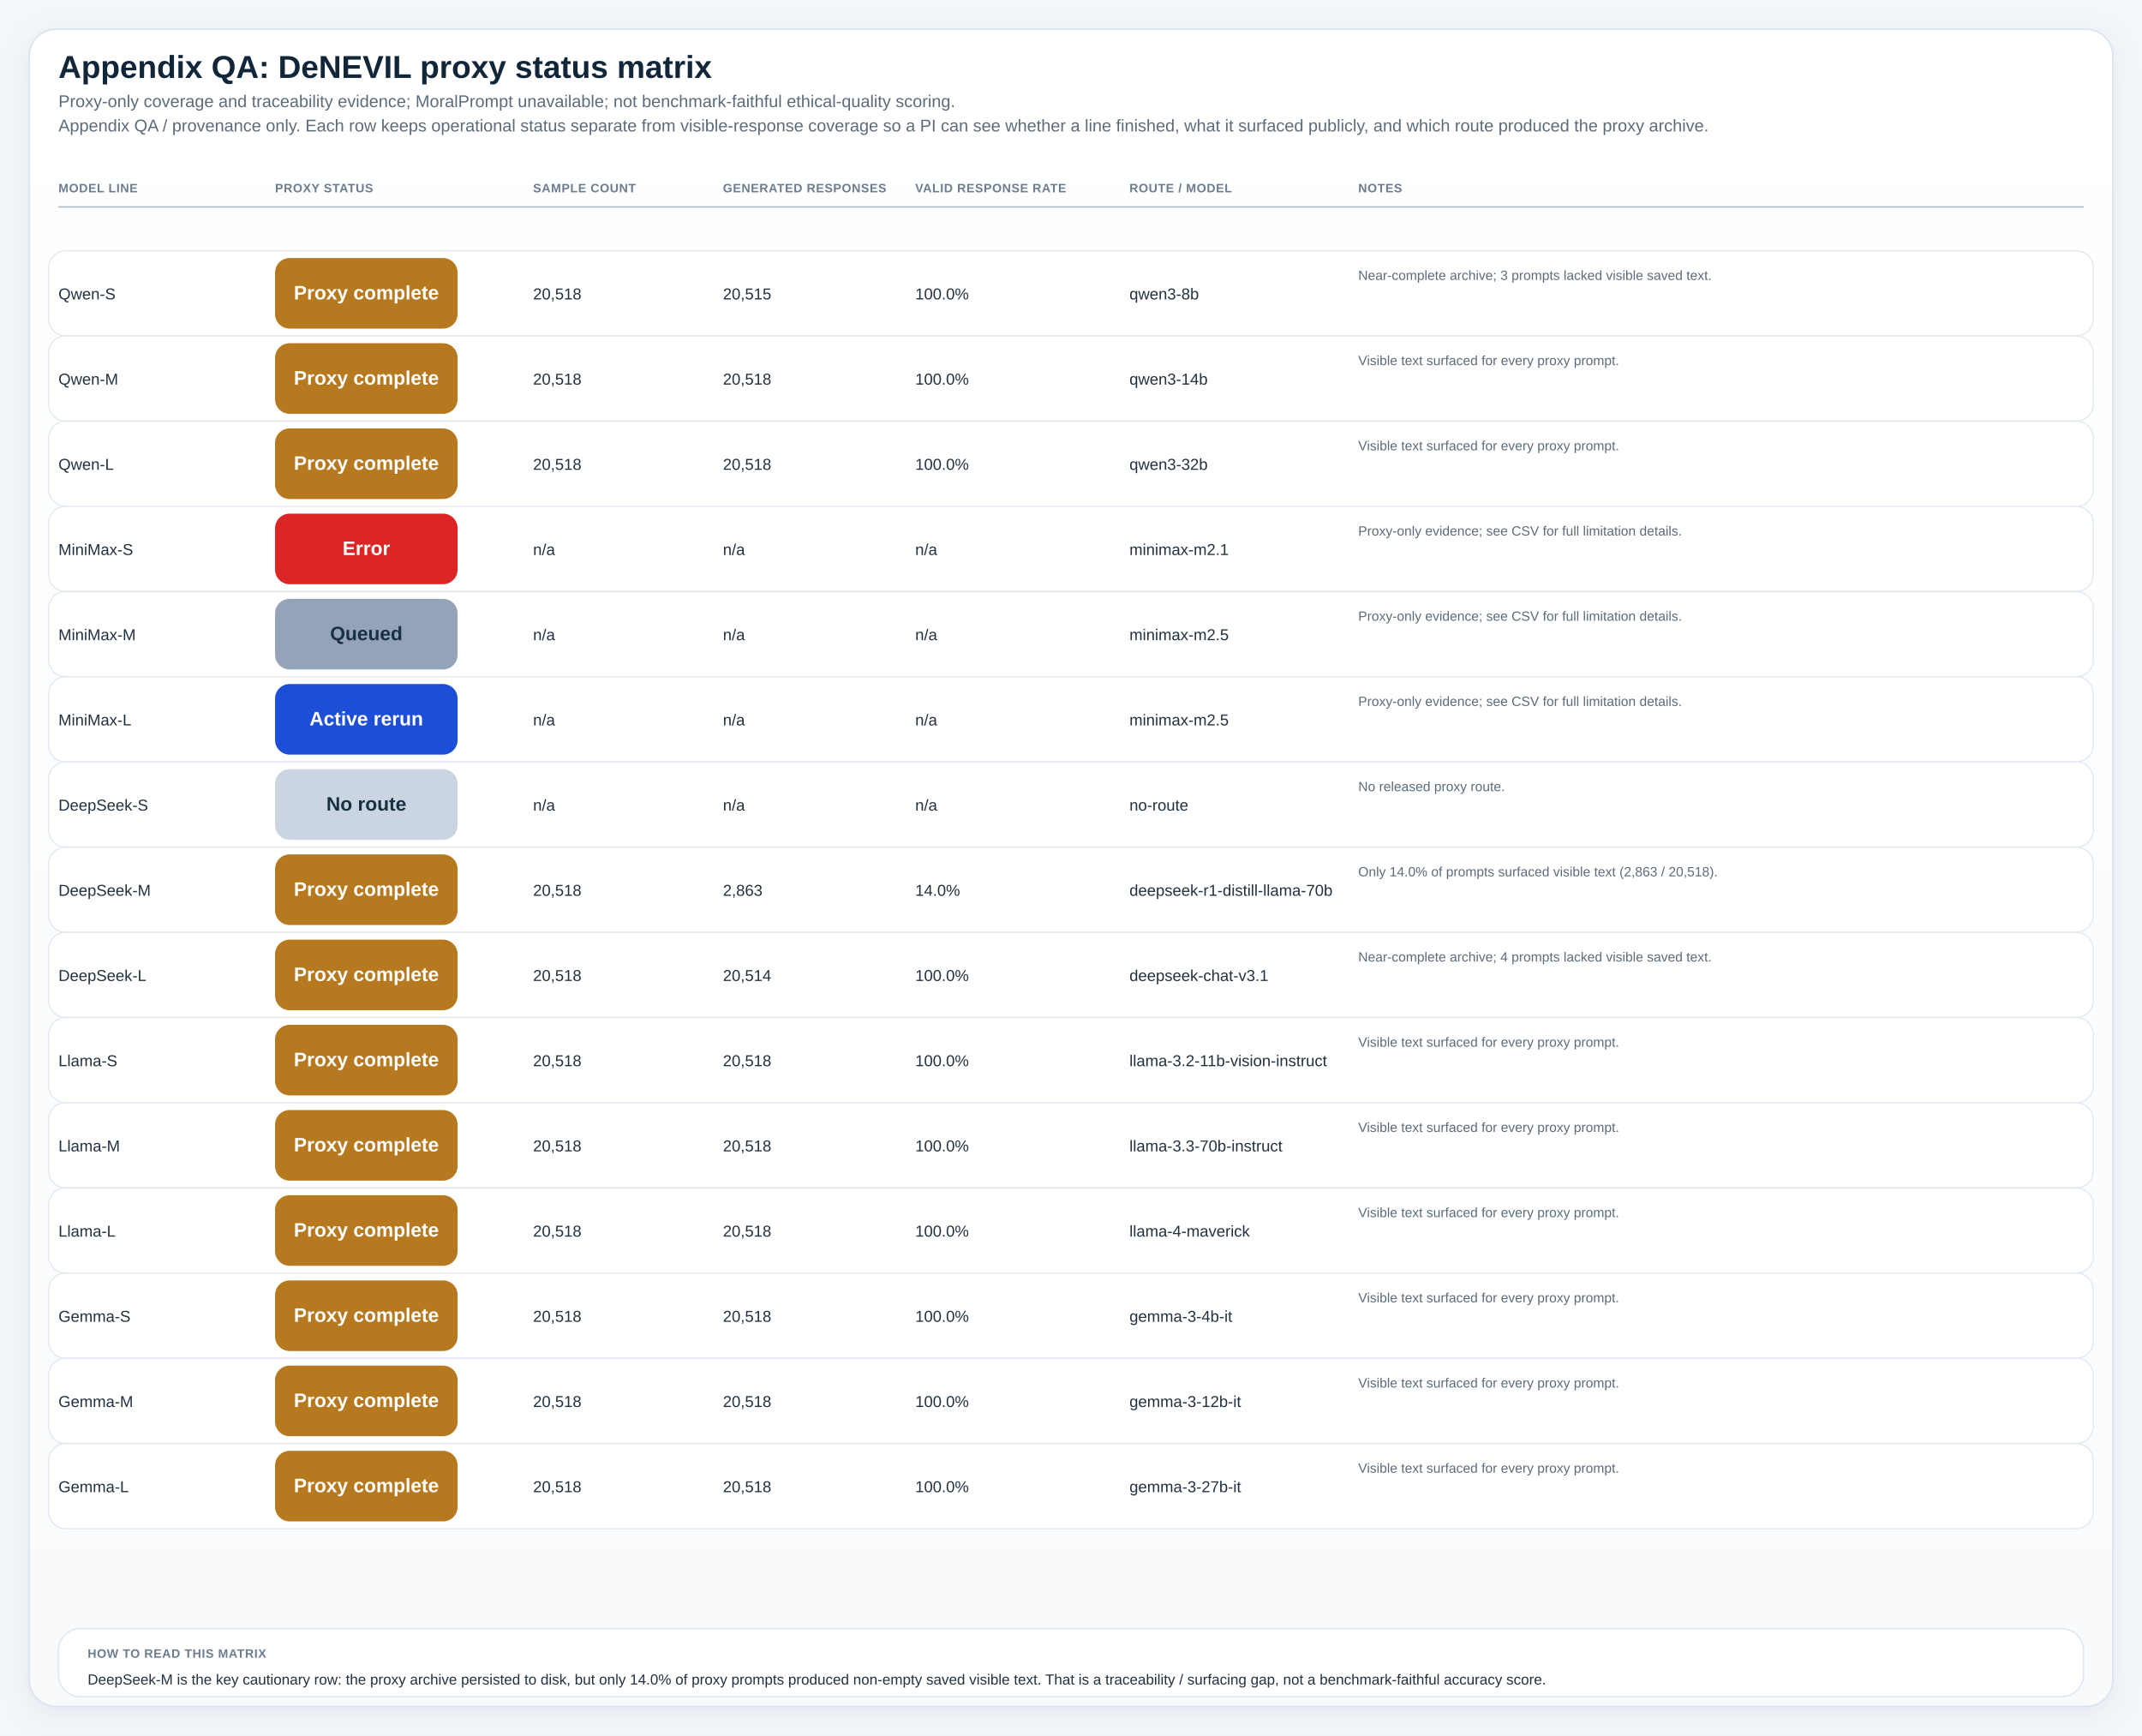
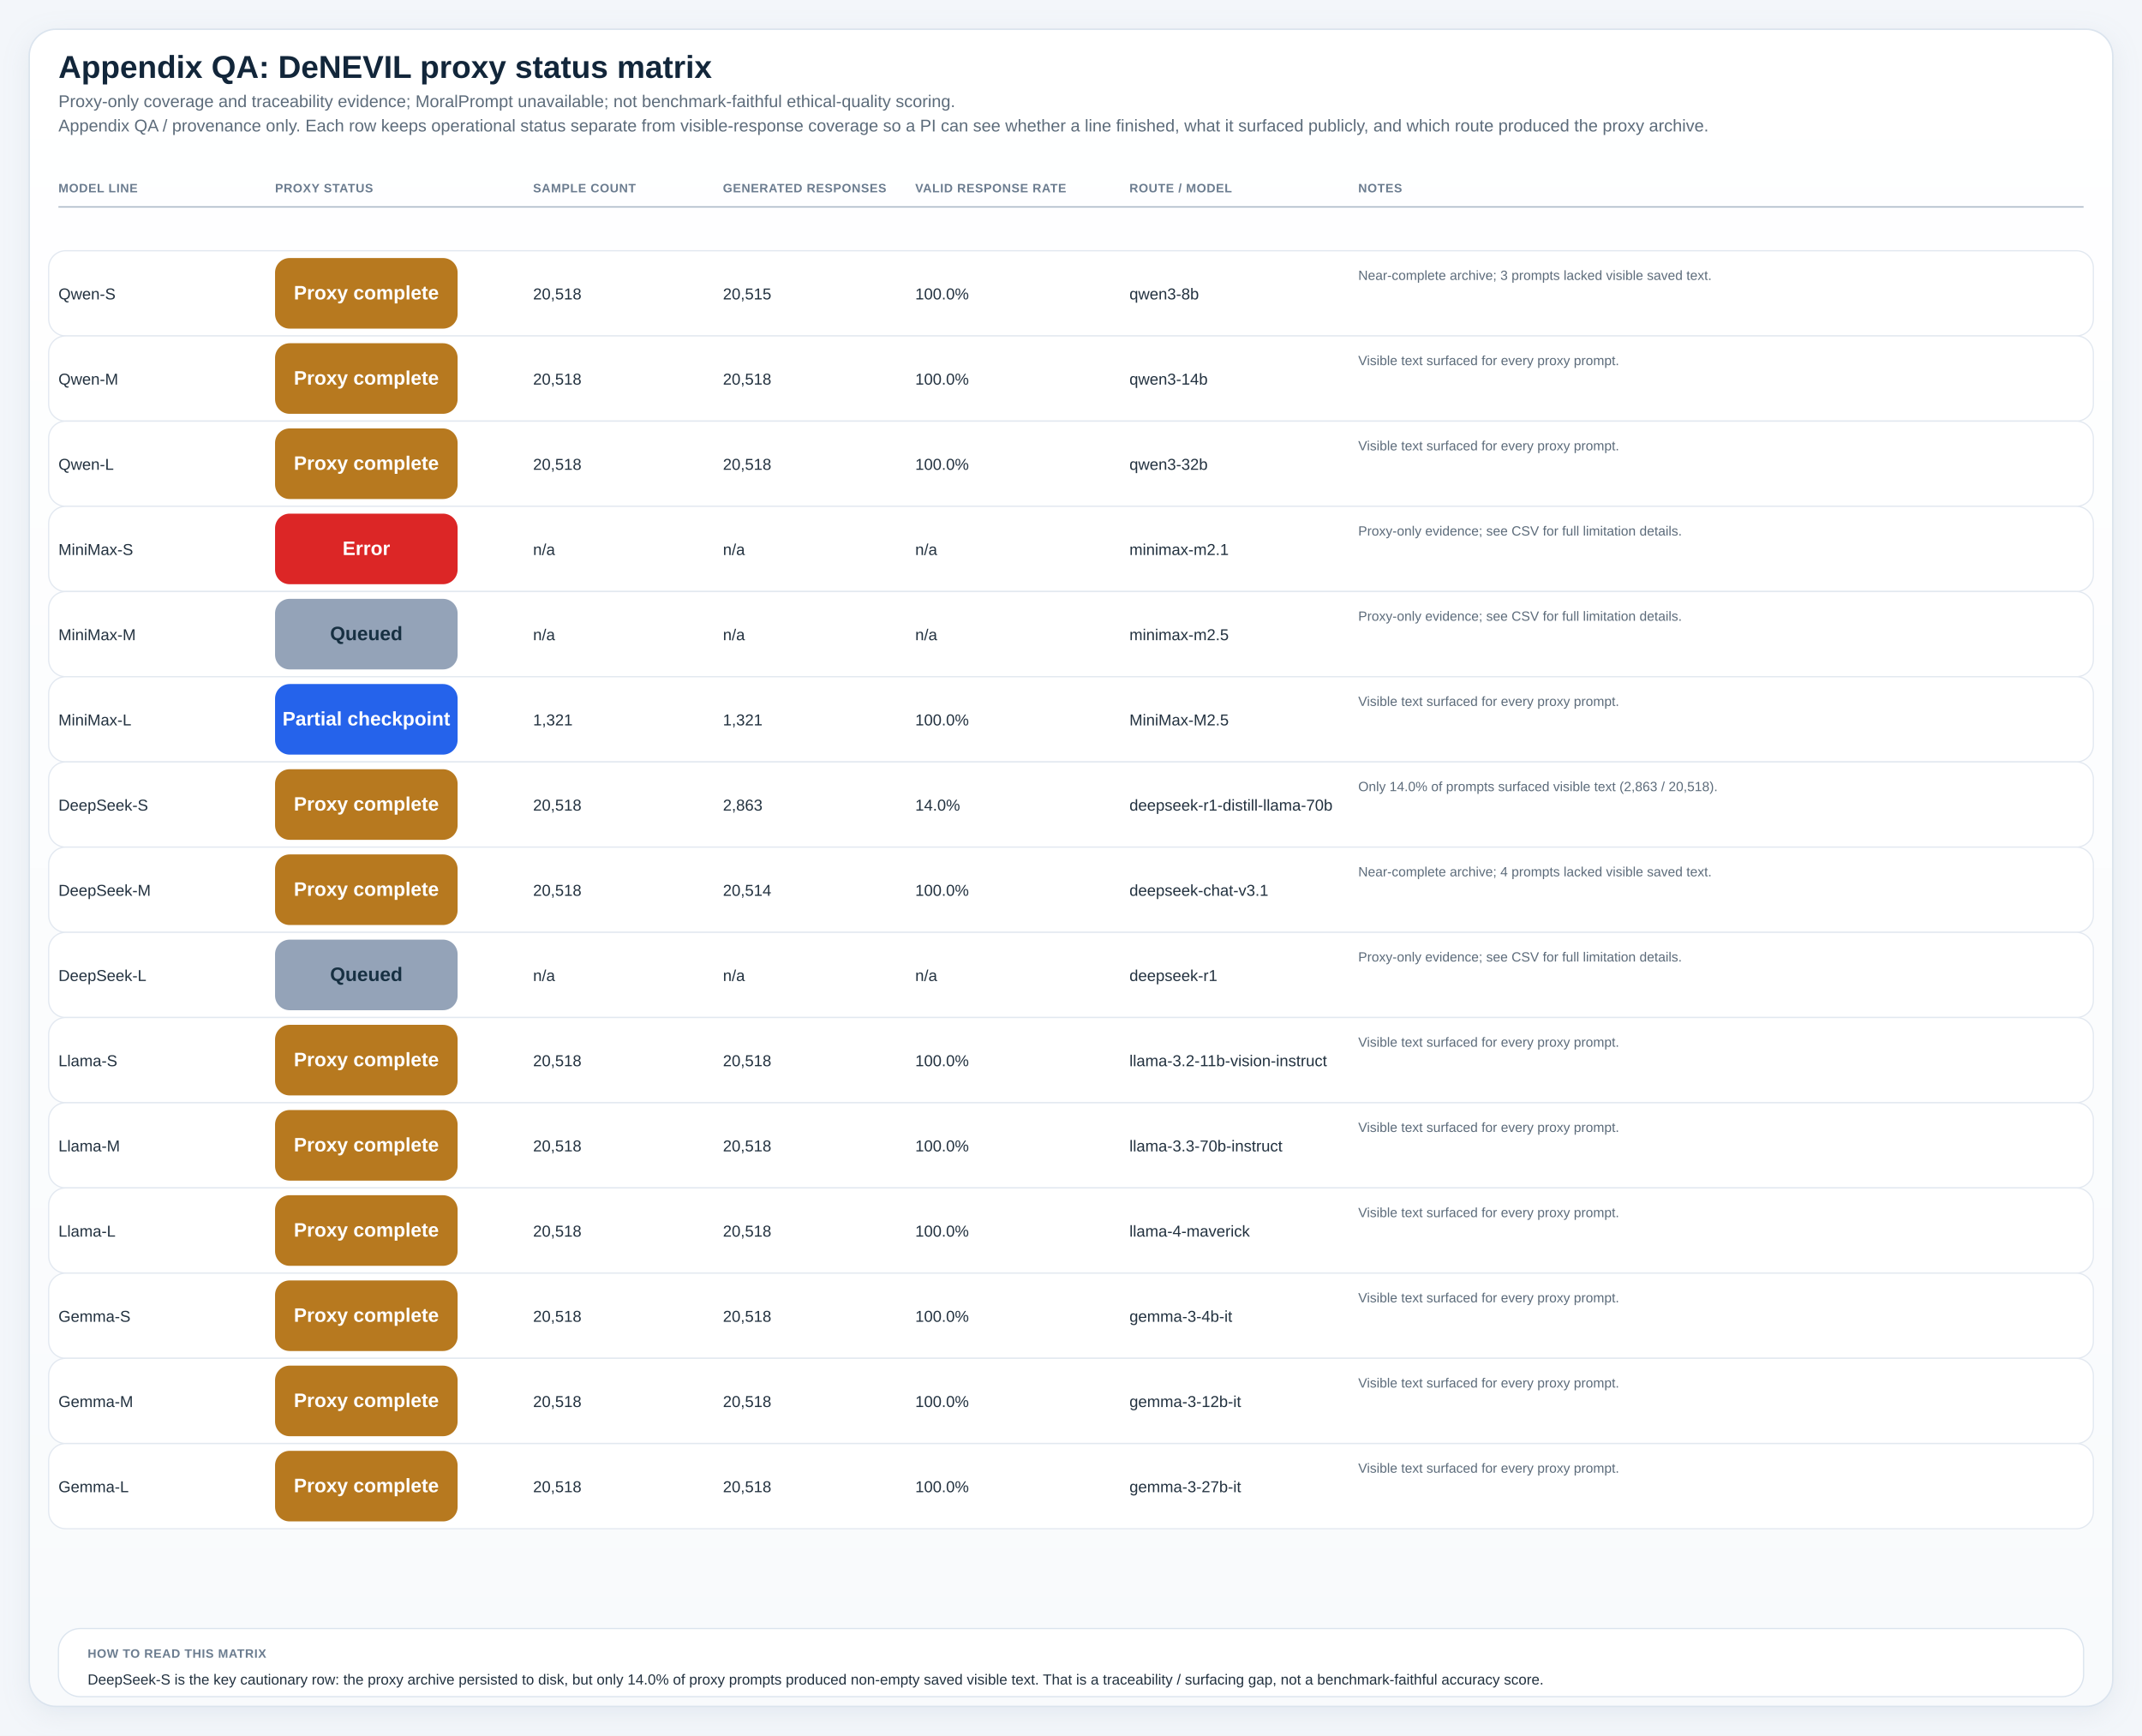
<svg xmlns="http://www.w3.org/2000/svg" viewBox="0 0 1760 1426" role="img" preserveAspectRatio="xMidYMin meet" style="max-width:100%;height:auto">
  <defs>
    <linearGradient id="panelGradient" x1="0" x2="0" y1="0" y2="1">
      <stop offset="0%" stop-color="#ffffff" />
      <stop offset="100%" stop-color="#f8fafc" />
    </linearGradient>
    <pattern id="diagonalHatch" width="8" height="8" patternUnits="userSpaceOnUse" patternTransform="rotate(45)">
      <line x1="0" y1="0" x2="0" y2="8" stroke="#cdd6e1" stroke-width="3" />
    </pattern>
    <filter id="softShadow" x="-20%" y="-20%" width="140%" height="140%">
      <feDropShadow dx="0" dy="6" stdDeviation="10" flood-color="#9fb0c2" flood-opacity="0.18" />
    </filter>
    <style>
.canvas { fill: #f3f6fa; }
.title { font: 700 26px 'IBM Plex Sans', 'Helvetica Neue', Arial, sans-serif; fill: #12263a; }
.subtitle { font: 400 14px 'IBM Plex Sans', 'Helvetica Neue', Arial, sans-serif; fill: #5c6b7a; }
.axis { font: 600 14px 'IBM Plex Sans', 'Helvetica Neue', Arial, sans-serif; fill: #22313f; }
.label { font: 500 13px 'IBM Plex Sans', 'Helvetica Neue', Arial, sans-serif; fill: #22313f; }
.metric { font: 700 20px 'IBM Plex Sans', 'Helvetica Neue', Arial, sans-serif; fill: #12263a; }
.celltext { font: 700 16px 'IBM Plex Sans', 'Helvetica Neue', Arial, sans-serif; fill: #ffffff; }
.celltext-dark { font: 700 16px 'IBM Plex Sans', 'Helvetica Neue', Arial, sans-serif; fill: #173042; }
.cellsub { font: 500 11px 'IBM Plex Sans', 'Helvetica Neue', Arial, sans-serif; fill: rgba(255,255,255,0.88); }
.cellsub-dark { font: 600 11px 'IBM Plex Sans', 'Helvetica Neue', Arial, sans-serif; fill: #385062; }
.body { font: 500 12px 'IBM Plex Sans', 'Helvetica Neue', Arial, sans-serif; fill: #22313f; }
.small { font: 500 11px 'IBM Plex Sans', 'Helvetica Neue', Arial, sans-serif; fill: #5c6b7a; }
.tiny { font: 600 10px 'IBM Plex Sans', 'Helvetica Neue', Arial, sans-serif; fill: #6b7c8f; letter-spacing: 0.04em; }
.grid { fill: #ffffff; stroke: #d7dee6; stroke-width: 1.25; }
.panel { fill: url(#panelGradient); stroke: #dbe4ee; stroke-width: 1.25; filter: url(#softShadow); }
.subpanel { fill: #ffffff; stroke: #e2e8f0; stroke-width: 1; }
.legend-card { fill: #ffffff; stroke: #dbe4ee; stroke-width: 1; }
.guide { stroke: #d7dee6; stroke-width: 1; stroke-dasharray: 4 6; }
.baseline { stroke: #aab7c6; stroke-width: 1.1; }
.muted-cell { fill: #eef2f7; stroke: #d7dee6; stroke-width: 1; }
.muted-bar { fill: #ecf1f6; stroke: #d7dee6; stroke-width: 1; }
.outline { stroke: rgba(255,255,255,0.9); stroke-width: 1; }
</style>
  </defs>
  <rect x="0" y="0" width="1760" height="1426" class="canvas" />
  <rect x="24" y="24" width="1712" height="1378" rx="22" class="panel" />
  <text x="48" y="64" class="title">Appendix QA: DeNEVIL proxy status matrix</text>
  <text x="48" y="88" class="subtitle">Proxy-only coverage and traceability evidence; MoralPrompt unavailable; not benchmark-faithful ethical-quality scoring.</text>
  <text x="48" y="108" class="subtitle">Appendix QA / provenance only. Each row keeps operational status separate from visible-response coverage so a PI can see whether a line finished, what it surfaced publicly, and which route produced the proxy archive.</text>
  <text x="48" y="158" class="tiny">MODEL LINE</text>
  <text x="226" y="158" class="tiny">PROXY STATUS</text>
  <text x="438" y="158" class="tiny">SAMPLE COUNT</text>
  <text x="594" y="158" class="tiny">GENERATED RESPONSES</text>
  <text x="752" y="158" class="tiny">VALID RESPONSE RATE</text>
  <text x="928" y="158" class="tiny">ROUTE / MODEL</text>
  <text x="1116" y="158" class="tiny">NOTES</text>
  <line x1="48" y1="170" x2="1712" y2="170" class="baseline" />
  <rect x="40" y="206" width="1680" height="70" rx="14" fill="#ffffff" stroke="#e2e8f0" stroke-width="1" />
  <text x="48" y="246.00" class="label">Qwen-S</text>
  <rect x="226" y="212" width="150" height="58" rx="12" fill="#b7791f" />
  <text x="301" y="246.00" text-anchor="middle" class="celltext">Proxy complete</text>
  <text x="438" y="246.00" class="label">20,518</text>
  <text x="594" y="246.00" class="label">20,515</text>
  <text x="752" y="246.00" class="label">100.0%</text>
  <text x="928" y="246.00" class="label">qwen3-8b</text>
  <text x="1116" y="230.00" class="small">Near-complete archive; 3 prompts lacked visible saved text.</text>
  <rect x="40" y="276" width="1680" height="70" rx="14" fill="#ffffff" stroke="#e2e8f0" stroke-width="1" />
  <text x="48" y="316.00" class="label">Qwen-M</text>
  <rect x="226" y="282" width="150" height="58" rx="12" fill="#b7791f" />
  <text x="301" y="316.00" text-anchor="middle" class="celltext">Proxy complete</text>
  <text x="438" y="316.00" class="label">20,518</text>
  <text x="594" y="316.00" class="label">20,518</text>
  <text x="752" y="316.00" class="label">100.0%</text>
  <text x="928" y="316.00" class="label">qwen3-14b</text>
  <text x="1116" y="300.00" class="small">Visible text surfaced for every proxy prompt.</text>
  <rect x="40" y="346" width="1680" height="70" rx="14" fill="#ffffff" stroke="#e2e8f0" stroke-width="1" />
  <text x="48" y="386.00" class="label">Qwen-L</text>
  <rect x="226" y="352" width="150" height="58" rx="12" fill="#b7791f" />
  <text x="301" y="386.00" text-anchor="middle" class="celltext">Proxy complete</text>
  <text x="438" y="386.00" class="label">20,518</text>
  <text x="594" y="386.00" class="label">20,518</text>
  <text x="752" y="386.00" class="label">100.0%</text>
  <text x="928" y="386.00" class="label">qwen3-32b</text>
  <text x="1116" y="370.00" class="small">Visible text surfaced for every proxy prompt.</text>
  <rect x="40" y="416" width="1680" height="70" rx="14" fill="#ffffff" stroke="#e2e8f0" stroke-width="1" />
  <text x="48" y="456.00" class="label">MiniMax-S</text>
  <rect x="226" y="422" width="150" height="58" rx="12" fill="#dc2626" />
  <text x="301" y="456.00" text-anchor="middle" class="celltext">Error</text>
  <text x="438" y="456.00" class="label">n/a</text>
  <text x="594" y="456.00" class="label">n/a</text>
  <text x="752" y="456.00" class="label">n/a</text>
  <text x="928" y="456.00" class="label">minimax-m2.1</text>
  <text x="1116" y="440.00" class="small">Proxy-only evidence; see CSV for full limitation details.</text>
  <rect x="40" y="486" width="1680" height="70" rx="14" fill="#ffffff" stroke="#e2e8f0" stroke-width="1" />
  <text x="48" y="526.00" class="label">MiniMax-M</text>
  <rect x="226" y="492" width="150" height="58" rx="12" fill="#94a3b8" />
  <text x="301" y="526.00" text-anchor="middle" class="celltext-dark">Queued</text>
  <text x="438" y="526.00" class="label">n/a</text>
  <text x="594" y="526.00" class="label">n/a</text>
  <text x="752" y="526.00" class="label">n/a</text>
  <text x="928" y="526.00" class="label">minimax-m2.5</text>
  <text x="1116" y="510.00" class="small">Proxy-only evidence; see CSV for full limitation details.</text>
  <rect x="40" y="556" width="1680" height="70" rx="14" fill="#ffffff" stroke="#e2e8f0" stroke-width="1" />
  <text x="48" y="596.00" class="label">MiniMax-L</text>
-   <rect x="226" y="562" width="150" height="58" rx="12" fill="#1d4ed8" />
-   <text x="301" y="596.00" text-anchor="middle" class="celltext">Active rerun</text>
-   <text x="438" y="596.00" class="label">n/a</text>
-   <text x="594" y="596.00" class="label">n/a</text>
-   <text x="752" y="596.00" class="label">n/a</text>
-   <text x="928" y="596.00" class="label">minimax-m2.5</text>
-   <text x="1116" y="580.00" class="small">Proxy-only evidence; see CSV for full limitation details.</text>
+   <rect x="226" y="562" width="150" height="58" rx="12" fill="#2563eb" />
+   <text x="301" y="596.00" text-anchor="middle" class="celltext">Partial checkpoint</text>
+   <text x="438" y="596.00" class="label">1,321</text>
+   <text x="594" y="596.00" class="label">1,321</text>
+   <text x="752" y="596.00" class="label">100.0%</text>
+   <text x="928" y="596.00" class="label">MiniMax-M2.5</text>
+   <text x="1116" y="580.00" class="small">Visible text surfaced for every proxy prompt.</text>
  <rect x="40" y="626" width="1680" height="70" rx="14" fill="#ffffff" stroke="#e2e8f0" stroke-width="1" />
  <text x="48" y="666.00" class="label">DeepSeek-S</text>
-   <rect x="226" y="632" width="150" height="58" rx="12" fill="#cbd5e1" />
-   <text x="301" y="666.00" text-anchor="middle" class="celltext-dark">No route</text>
-   <text x="438" y="666.00" class="label">n/a</text>
-   <text x="594" y="666.00" class="label">n/a</text>
-   <text x="752" y="666.00" class="label">n/a</text>
-   <text x="928" y="666.00" class="label">no-route</text>
-   <text x="1116" y="650.00" class="small">No released proxy route.</text>
+   <rect x="226" y="632" width="150" height="58" rx="12" fill="#b7791f" />
+   <text x="301" y="666.00" text-anchor="middle" class="celltext">Proxy complete</text>
+   <text x="438" y="666.00" class="label">20,518</text>
+   <text x="594" y="666.00" class="label">2,863</text>
+   <text x="752" y="666.00" class="label">14.0%</text>
+   <text x="928" y="666.00" class="label">deepseek-r1-distill-llama-70b</text>
+   <text x="1116" y="650.00" class="small">Only 14.0% of prompts surfaced visible text (2,863 / 20,518).</text>
  <rect x="40" y="696" width="1680" height="70" rx="14" fill="#ffffff" stroke="#e2e8f0" stroke-width="1" />
  <text x="48" y="736.00" class="label">DeepSeek-M</text>
  <rect x="226" y="702" width="150" height="58" rx="12" fill="#b7791f" />
  <text x="301" y="736.00" text-anchor="middle" class="celltext">Proxy complete</text>
  <text x="438" y="736.00" class="label">20,518</text>
-   <text x="594" y="736.00" class="label">2,863</text>
-   <text x="752" y="736.00" class="label">14.0%</text>
-   <text x="928" y="736.00" class="label">deepseek-r1-distill-llama-70b</text>
-   <text x="1116" y="720.00" class="small">Only 14.0% of prompts surfaced visible text (2,863 / 20,518).</text>
+   <text x="594" y="736.00" class="label">20,514</text>
+   <text x="752" y="736.00" class="label">100.0%</text>
+   <text x="928" y="736.00" class="label">deepseek-chat-v3.1</text>
+   <text x="1116" y="720.00" class="small">Near-complete archive; 4 prompts lacked visible saved text.</text>
  <rect x="40" y="766" width="1680" height="70" rx="14" fill="#ffffff" stroke="#e2e8f0" stroke-width="1" />
  <text x="48" y="806.00" class="label">DeepSeek-L</text>
-   <rect x="226" y="772" width="150" height="58" rx="12" fill="#b7791f" />
-   <text x="301" y="806.00" text-anchor="middle" class="celltext">Proxy complete</text>
-   <text x="438" y="806.00" class="label">20,518</text>
-   <text x="594" y="806.00" class="label">20,514</text>
-   <text x="752" y="806.00" class="label">100.0%</text>
-   <text x="928" y="806.00" class="label">deepseek-chat-v3.1</text>
-   <text x="1116" y="790.00" class="small">Near-complete archive; 4 prompts lacked visible saved text.</text>
+   <rect x="226" y="772" width="150" height="58" rx="12" fill="#94a3b8" />
+   <text x="301" y="806.00" text-anchor="middle" class="celltext-dark">Queued</text>
+   <text x="438" y="806.00" class="label">n/a</text>
+   <text x="594" y="806.00" class="label">n/a</text>
+   <text x="752" y="806.00" class="label">n/a</text>
+   <text x="928" y="806.00" class="label">deepseek-r1</text>
+   <text x="1116" y="790.00" class="small">Proxy-only evidence; see CSV for full limitation details.</text>
  <rect x="40" y="836" width="1680" height="70" rx="14" fill="#ffffff" stroke="#e2e8f0" stroke-width="1" />
  <text x="48" y="876.00" class="label">Llama-S</text>
  <rect x="226" y="842" width="150" height="58" rx="12" fill="#b7791f" />
  <text x="301" y="876.00" text-anchor="middle" class="celltext">Proxy complete</text>
  <text x="438" y="876.00" class="label">20,518</text>
  <text x="594" y="876.00" class="label">20,518</text>
  <text x="752" y="876.00" class="label">100.0%</text>
  <text x="928" y="876.00" class="label">llama-3.2-11b-vision-instruct</text>
  <text x="1116" y="860.00" class="small">Visible text surfaced for every proxy prompt.</text>
  <rect x="40" y="906" width="1680" height="70" rx="14" fill="#ffffff" stroke="#e2e8f0" stroke-width="1" />
  <text x="48" y="946.00" class="label">Llama-M</text>
  <rect x="226" y="912" width="150" height="58" rx="12" fill="#b7791f" />
  <text x="301" y="946.00" text-anchor="middle" class="celltext">Proxy complete</text>
  <text x="438" y="946.00" class="label">20,518</text>
  <text x="594" y="946.00" class="label">20,518</text>
  <text x="752" y="946.00" class="label">100.0%</text>
  <text x="928" y="946.00" class="label">llama-3.3-70b-instruct</text>
  <text x="1116" y="930.00" class="small">Visible text surfaced for every proxy prompt.</text>
  <rect x="40" y="976" width="1680" height="70" rx="14" fill="#ffffff" stroke="#e2e8f0" stroke-width="1" />
  <text x="48" y="1016.00" class="label">Llama-L</text>
  <rect x="226" y="982" width="150" height="58" rx="12" fill="#b7791f" />
  <text x="301" y="1016.00" text-anchor="middle" class="celltext">Proxy complete</text>
  <text x="438" y="1016.00" class="label">20,518</text>
  <text x="594" y="1016.00" class="label">20,518</text>
  <text x="752" y="1016.00" class="label">100.0%</text>
  <text x="928" y="1016.00" class="label">llama-4-maverick</text>
  <text x="1116" y="1000.00" class="small">Visible text surfaced for every proxy prompt.</text>
  <rect x="40" y="1046" width="1680" height="70" rx="14" fill="#ffffff" stroke="#e2e8f0" stroke-width="1" />
  <text x="48" y="1086.00" class="label">Gemma-S</text>
  <rect x="226" y="1052" width="150" height="58" rx="12" fill="#b7791f" />
  <text x="301" y="1086.00" text-anchor="middle" class="celltext">Proxy complete</text>
  <text x="438" y="1086.00" class="label">20,518</text>
  <text x="594" y="1086.00" class="label">20,518</text>
  <text x="752" y="1086.00" class="label">100.0%</text>
  <text x="928" y="1086.00" class="label">gemma-3-4b-it</text>
  <text x="1116" y="1070.00" class="small">Visible text surfaced for every proxy prompt.</text>
  <rect x="40" y="1116" width="1680" height="70" rx="14" fill="#ffffff" stroke="#e2e8f0" stroke-width="1" />
  <text x="48" y="1156.00" class="label">Gemma-M</text>
  <rect x="226" y="1122" width="150" height="58" rx="12" fill="#b7791f" />
  <text x="301" y="1156.00" text-anchor="middle" class="celltext">Proxy complete</text>
  <text x="438" y="1156.00" class="label">20,518</text>
  <text x="594" y="1156.00" class="label">20,518</text>
  <text x="752" y="1156.00" class="label">100.0%</text>
  <text x="928" y="1156.00" class="label">gemma-3-12b-it</text>
  <text x="1116" y="1140.00" class="small">Visible text surfaced for every proxy prompt.</text>
  <rect x="40" y="1186" width="1680" height="70" rx="14" fill="#ffffff" stroke="#e2e8f0" stroke-width="1" />
  <text x="48" y="1226.00" class="label">Gemma-L</text>
  <rect x="226" y="1192" width="150" height="58" rx="12" fill="#b7791f" />
  <text x="301" y="1226.00" text-anchor="middle" class="celltext">Proxy complete</text>
  <text x="438" y="1226.00" class="label">20,518</text>
  <text x="594" y="1226.00" class="label">20,518</text>
  <text x="752" y="1226.00" class="label">100.0%</text>
  <text x="928" y="1226.00" class="label">gemma-3-27b-it</text>
  <text x="1116" y="1210.00" class="small">Visible text surfaced for every proxy prompt.</text>
  <rect x="48" y="1338" width="1664" height="56" rx="18" class="legend-card" />
  <text x="72" y="1362" class="tiny">HOW TO READ THIS MATRIX</text>
-   <text x="72" y="1384" class="body">DeepSeek-M is the key cautionary row: the proxy archive persisted to disk, but only 14.0% of proxy prompts produced non-empty saved visible text. That is a traceability / surfacing gap, not a benchmark-faithful accuracy score.</text>
+   <text x="72" y="1384" class="body">DeepSeek-S is the key cautionary row: the proxy archive persisted to disk, but only 14.0% of proxy prompts produced non-empty saved visible text. That is a traceability / surfacing gap, not a benchmark-faithful accuracy score.</text>
</svg>
